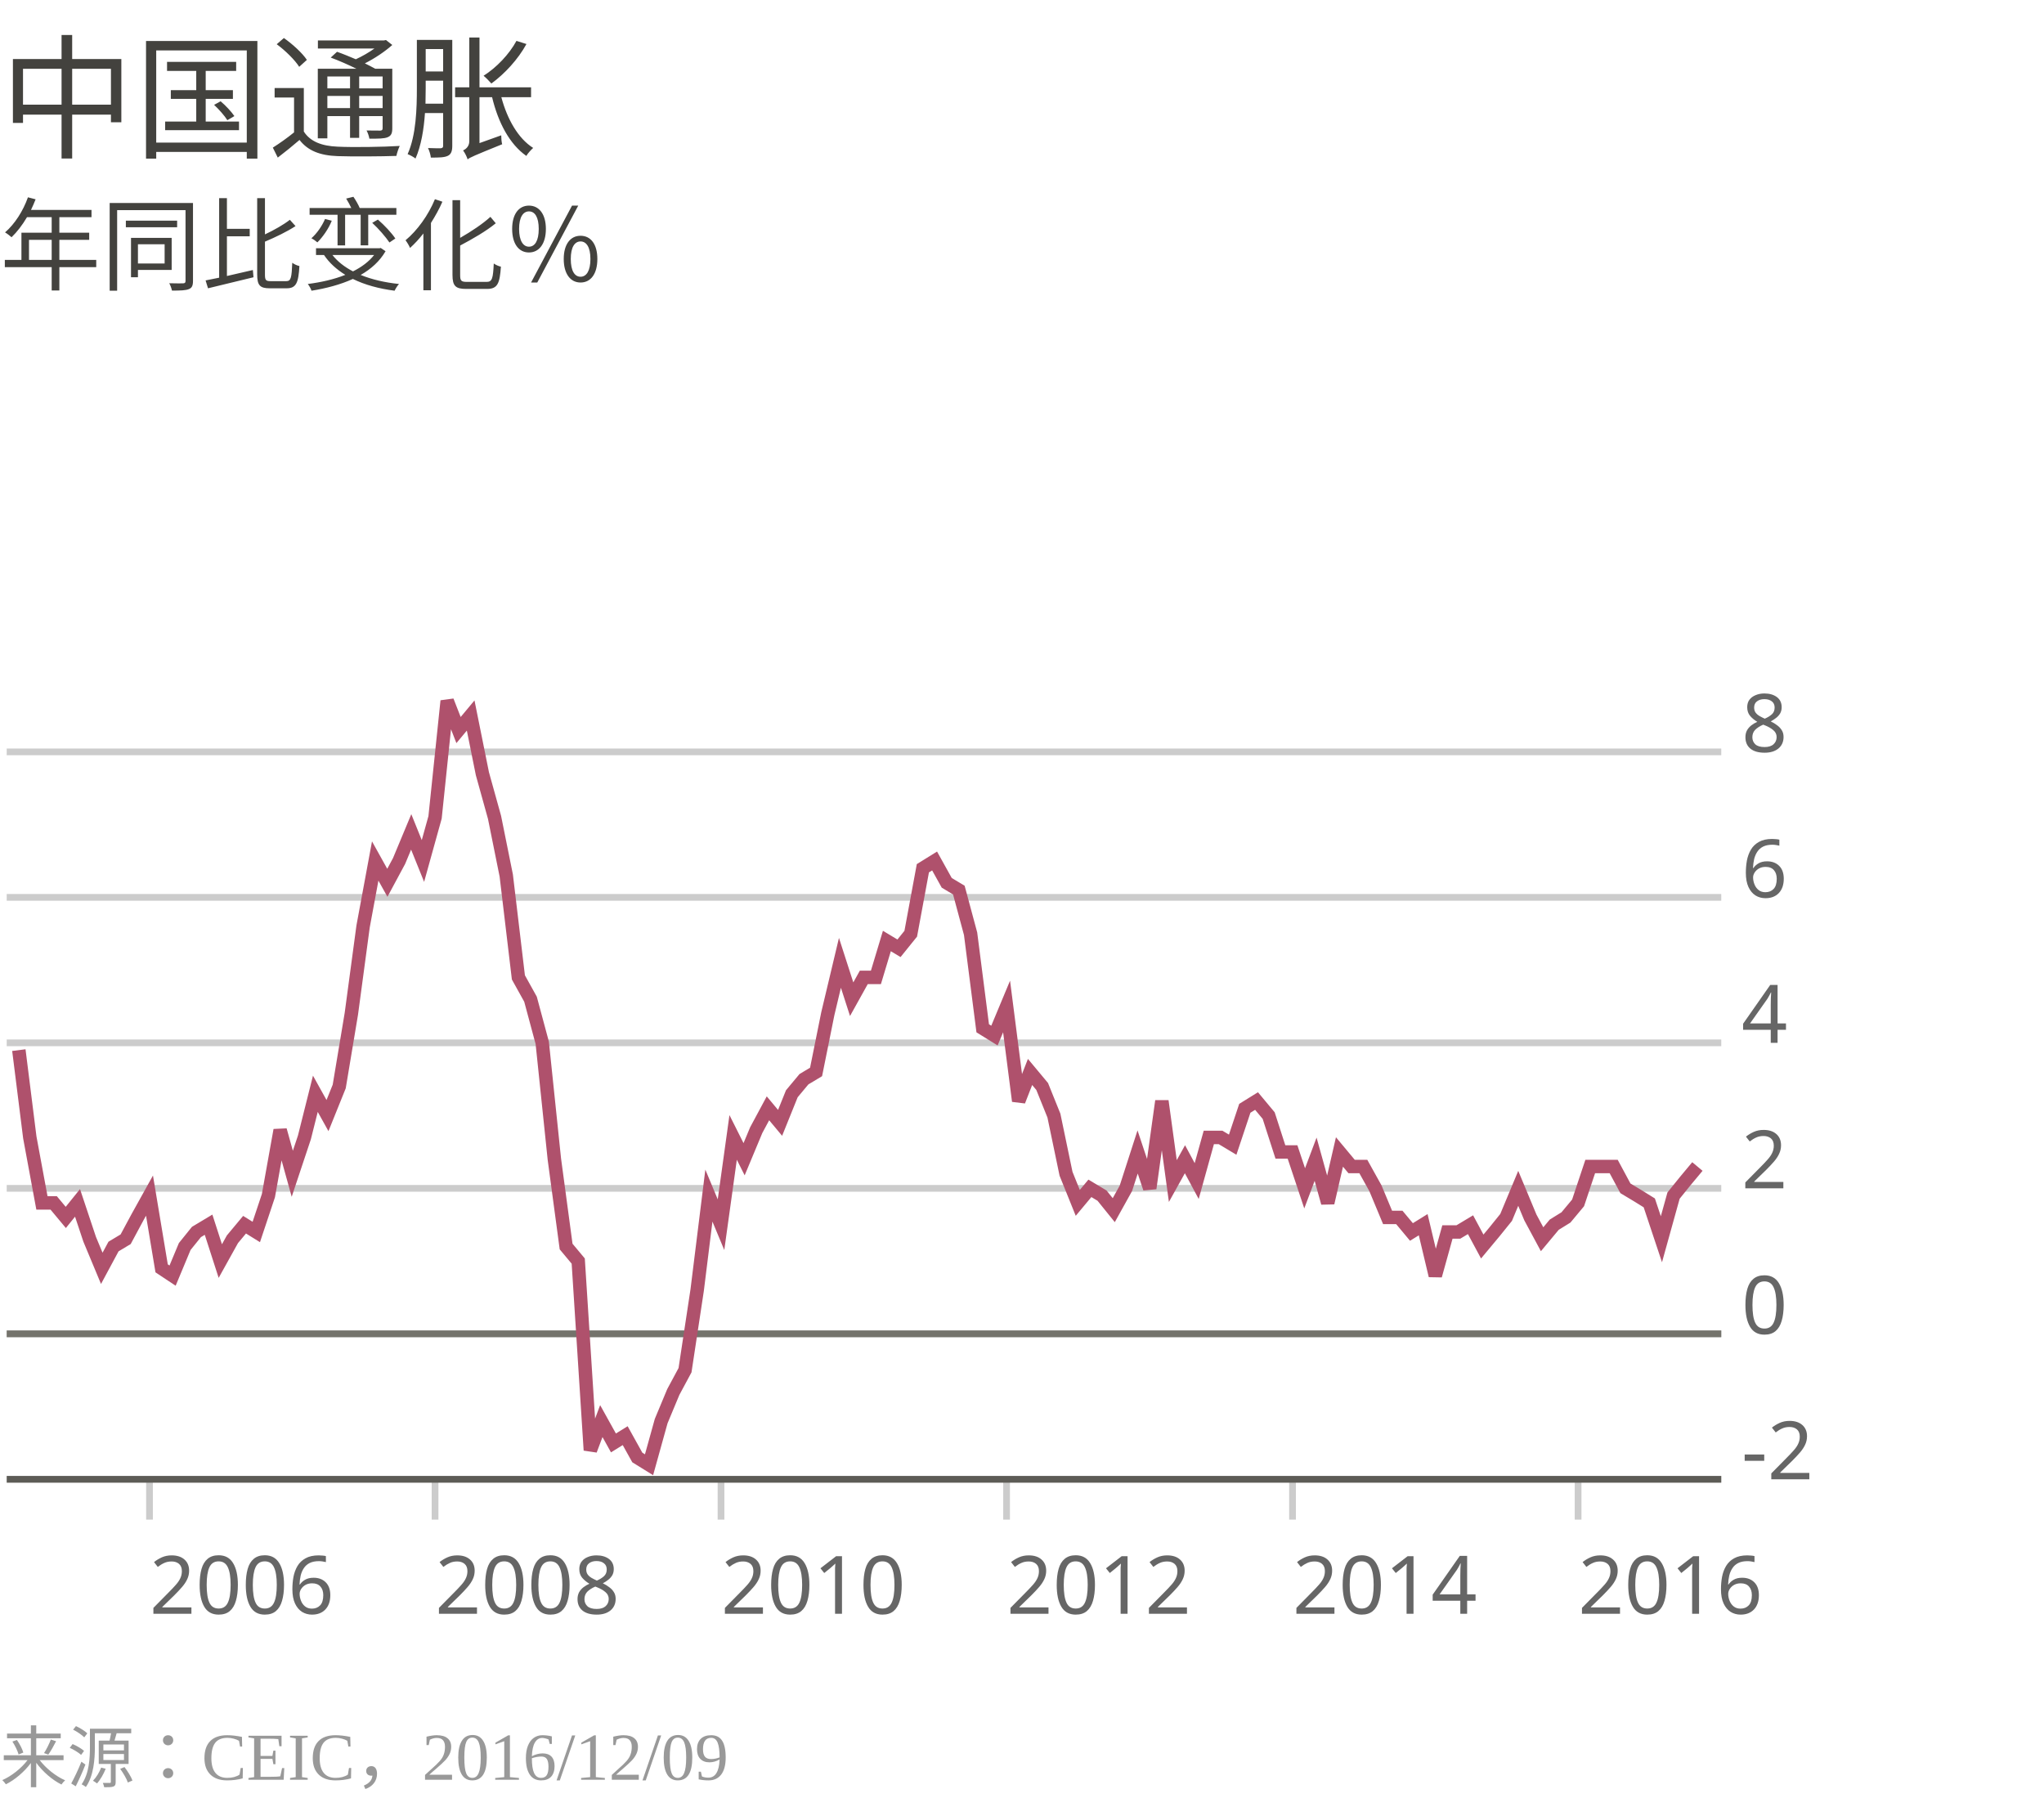
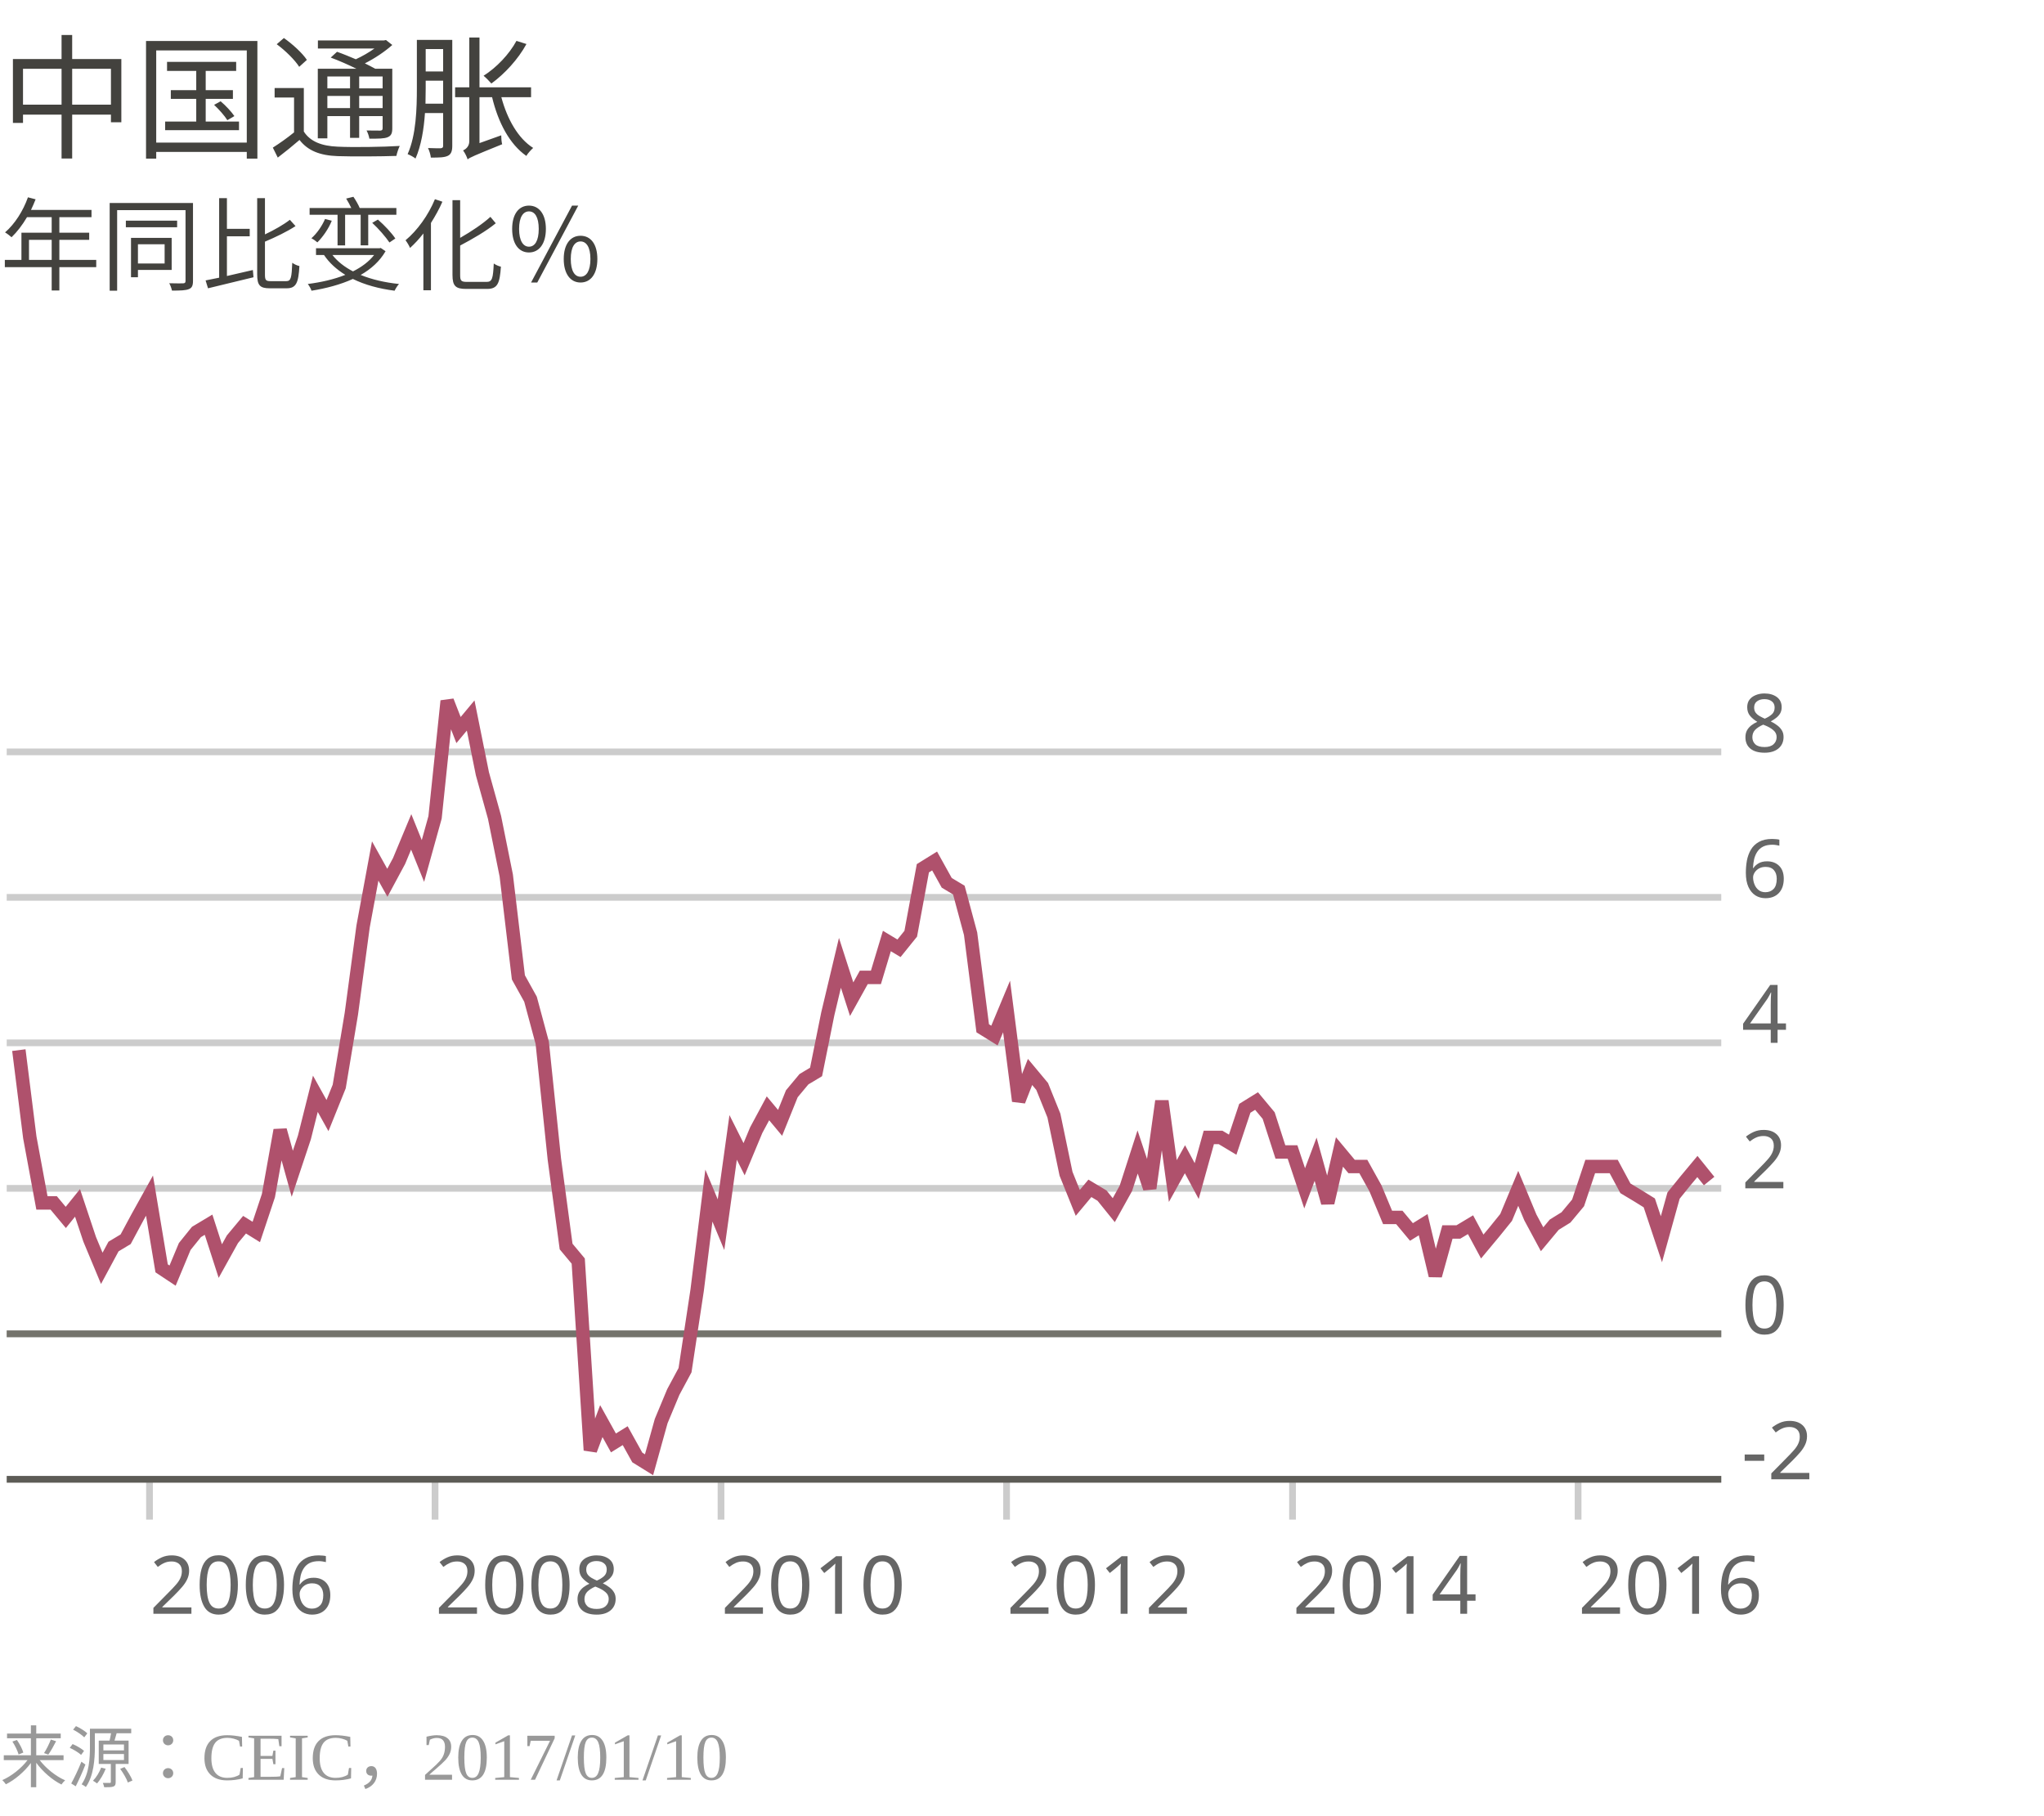
<svg xmlns="http://www.w3.org/2000/svg" viewBox="0 0 304 270">
  <text class="chart-title" fill="#43423e" font-size="20" y="22">中国通胀</text>
  <text class="chart-subtitle" fill="#43423e" font-size="15" y="42">年同比变化％</text>
-   <text class="chart-source" font-size="10" fill-opacity="0.4" y="265">来源：CEIC，2016/12/09</text>
+   <text class="chart-source" font-size="10" fill-opacity="0.4" y="265">来源：CEIC，2017/01/10</text>
  <g transform="translate(1,100)">
    <g transform="translate(0,120)" class="x axis">
      <g class="tick" style="" transform="translate(21.23546,0)">
        <line y2="6" x2="0" fill="none" stroke="#000" stroke-opacity="0.2" />
        <text dy="0" style="" y="20" x="0" font-family="MetricWeb,sans-serif" fill-opacity="0.6" font-size="12" text-anchor="start">2006</text>
      </g>
      <g class="tick" style="" transform="translate(63.70637,0)">
        <line y2="6" x2="0" fill="none" stroke="#000" stroke-opacity="0.2" />
        <text dy="0" style="" y="20" x="0" font-family="MetricWeb,sans-serif" fill-opacity="0.6" font-size="12" text-anchor="start">2008</text>
      </g>
      <g class="tick" style="" transform="translate(106.2355,0)">
        <line y2="6" x2="0" fill="none" stroke="#000" stroke-opacity="0.2" />
        <text dy="0" style="" y="20" x="0" font-family="MetricWeb,sans-serif" fill-opacity="0.6" font-size="12" text-anchor="start">2010</text>
      </g>
      <g class="tick" style="" transform="translate(148.7064,0)">
        <line y2="6" x2="0" fill="none" stroke="#000" stroke-opacity="0.2" />
        <text dy="0" style="" y="20" x="0" font-family="MetricWeb,sans-serif" fill-opacity="0.6" font-size="12" text-anchor="start">2012</text>
      </g>
      <g class="tick" style="" transform="translate(191.2355,0)">
        <line y2="6" x2="0" fill="none" stroke="#000" stroke-opacity="0.2" />
        <text dy="0" style="" y="20" x="0" font-family="MetricWeb,sans-serif" fill-opacity="0.6" font-size="12" text-anchor="start">2014</text>
      </g>
      <g class="tick" style="" transform="translate(233.7064,0)">
        <line y2="6" x2="0" fill="none" stroke="#000" stroke-opacity="0.2" />
        <text dy="0" style="" y="20" x="0" font-family="MetricWeb,sans-serif" fill-opacity="0.6" font-size="12" text-anchor="start">2016</text>
      </g>
      <path class="domain" d="M0,0V0H255V0" fill="none" stroke="#74736c" />
    </g>
    <g transform="translate(255,0)" class="y axis">
      <g class="tick" style="" transform="translate(0,120)">
        <line x2="-255" y2="0" fill="none" stroke="#000" stroke-opacity="0.2" />
        <text dy="0" style="text-anchor: start;" x="3" y="0" font-family="MetricWeb,sans-serif" fill-opacity="0.6" font-size="12">-2</text>
      </g>
      <g class="tick" style="" transform="translate(0,98.36364)">
        <line x2="-255" y2="0" fill="none" stroke="#000" stroke-opacity="0.2" />
        <text dy="0" style="text-anchor: start;" x="3" y="0" font-family="MetricWeb,sans-serif" fill-opacity="0.6" font-size="12">0</text>
      </g>
      <g class="tick" style="" transform="translate(0,76.72727)">
        <line x2="-255" y2="0" fill="none" stroke="#000" stroke-opacity="0.2" />
        <text dy="0" style="text-anchor: start;" x="3" y="0" font-family="MetricWeb,sans-serif" fill-opacity="0.6" font-size="12">2</text>
      </g>
      <g class="tick" style="" transform="translate(0,55.09091)">
        <line x2="-255" y2="0" fill="none" stroke="#000" stroke-opacity="0.2" />
        <text dy="0" style="text-anchor: start;" x="3" y="0" font-family="MetricWeb,sans-serif" fill-opacity="0.6" font-size="12">4</text>
      </g>
      <g class="tick" style="" transform="translate(0,33.45455)">
        <line x2="-255" y2="0" fill="none" stroke="#000" stroke-opacity="0.2" />
        <text dy="0" style="text-anchor: start;" x="3" y="0" font-family="MetricWeb,sans-serif" fill-opacity="0.6" font-size="12">6</text>
      </g>
      <g class="tick" style="" transform="translate(0,11.81818)">
        <line x2="-255" y2="0" fill="none" stroke="#000" stroke-opacity="0.2" />
        <text dy="0" style="text-anchor: start;" x="3" y="0" font-family="MetricWeb,sans-serif" fill-opacity="0.6" font-size="12">8</text>
      </g>
      <path class="domain" d="M-255,1H0V120H-255" fill="none" stroke="#000" stroke-opacity="0" />
      <line class="highlight-line" x1="0" x2="-255" y1="98.364" y2="98.364" fill="none" stroke="#74736c" />
    </g>
    <g>
-       <path d="M1.804,56.173L3.433,69.155L5.236,78.891L6.982,78.891L8.785,81.055L10.53,78.891L12.334,84.3L14.138,88.627L15.883,85.382L17.687,84.3L19.432,81.055L21.235,77.809L23.039,88.627L24.668,89.709L26.472,85.382L28.217,83.218L30.021,82.136L31.766,87.545L33.569,84.3L35.373,82.136L37.118,83.218L38.922,77.809L40.667,68.073L42.471,74.564L44.274,69.155L45.903,62.664L47.707,65.909L49.452,61.582L51.256,50.764L53.001,37.782L54.805,28.045L56.608,31.291L58.354,28.045L60.157,23.718L61.903,28.045L63.706,21.555L65.51,4.245L67.197,8.573L69.001,6.409L70.746,15.064L72.55,21.555L74.295,30.209L76.099,45.355L77.902,48.6L79.648,55.091L81.451,72.4L83.196,85.382L85,87.545L86.804,115.673L88.433,111.345L90.236,114.591L91.982,113.509L93.785,116.755L95.53,117.836L97.334,111.345L99.138,107.018L100.883,103.773L102.687,91.873L104.432,77.809L106.235,82.136L108.039,69.155L109.668,72.4L111.472,68.073L113.217,64.827L115.021,66.991L116.766,62.664L118.569,60.5L120.373,59.418L122.118,50.764L123.922,43.191L125.667,48.6L127.471,45.355L129.274,45.355L130.903,39.945L132.707,41.027L134.452,38.864L136.256,29.127L138.001,28.045L139.805,31.291L141.608,32.373L143.354,38.864L145.157,52.927L146.903,54.009L148.706,49.682L150.51,63.745L152.197,59.418L154.001,61.582L155.746,65.909L157.55,74.564L159.295,78.891L161.099,76.727L162.902,77.809L164.648,79.973L166.451,76.727L168.196,71.318L170,76.727L171.804,63.745L173.433,75.645L175.236,72.4L176.982,75.645L178.785,69.155L180.53,69.155L182.334,70.236L184.138,64.827L185.883,63.745L187.687,65.909L189.432,71.318L191.235,71.318L193.039,76.727L194.668,72.4L196.472,78.891L198.217,71.318L200.021,73.482L201.766,73.482L203.569,76.727L205.373,81.055L207.118,81.055L208.922,83.218L210.667,82.136L212.471,89.709L214.274,83.218L215.903,83.218L217.707,82.136L219.452,85.382L221.256,83.218L223.001,81.055L224.805,76.727L226.608,81.055L228.354,84.3L230.157,82.136L231.903,81.055L233.706,78.891L235.51,73.482L237.197,73.482L239.001,73.482L240.746,76.727L242.55,77.809L244.295,78.891L246.099,84.3L247.902,77.809L249.648,75.645L251.451,73.482" stroke-width="2" fill="none" stroke="#af516c" />
+       <path d="M1.804,56.173L3.433,69.155L5.236,78.891L6.982,78.891L8.785,81.055L10.53,78.891L12.334,84.3L14.138,88.627L15.883,85.382L17.687,84.3L19.432,81.055L21.235,77.809L23.039,88.627L24.668,89.709L26.472,85.382L28.217,83.218L30.021,82.136L31.766,87.545L33.569,84.3L35.373,82.136L37.118,83.218L38.922,77.809L40.667,68.073L42.471,74.564L44.274,69.155L45.903,62.664L47.707,65.909L49.452,61.582L51.256,50.764L53.001,37.782L54.805,28.045L56.608,31.291L58.354,28.045L60.157,23.718L61.903,28.045L63.706,21.555L65.51,4.245L67.197,8.573L69.001,6.409L70.746,15.064L72.55,21.555L74.295,30.209L76.099,45.355L77.902,48.6L79.648,55.091L81.451,72.4L83.196,85.382L85,87.545L86.804,115.673L88.433,111.345L90.236,114.591L91.982,113.509L93.785,116.755L95.53,117.836L97.334,111.345L99.138,107.018L100.883,103.773L102.687,91.873L104.432,77.809L106.235,82.136L108.039,69.155L109.668,72.4L111.472,68.073L113.217,64.827L115.021,66.991L116.766,62.664L118.569,60.5L120.373,59.418L122.118,50.764L123.922,43.191L125.667,48.6L127.471,45.355L129.274,45.355L130.903,39.945L132.707,41.027L134.452,38.864L136.256,29.127L138.001,28.045L139.805,31.291L141.608,32.373L143.354,38.864L145.157,52.927L146.903,54.009L148.706,49.682L150.51,63.745L152.197,59.418L154.001,61.582L155.746,65.909L157.55,74.564L159.295,78.891L161.099,76.727L162.902,77.809L164.648,79.973L166.451,76.727L168.196,71.318L170,76.727L171.804,63.745L173.433,75.645L175.236,72.4L176.982,75.645L178.785,69.155L180.53,69.155L182.334,70.236L184.138,64.827L185.883,63.745L187.687,65.909L189.432,71.318L191.235,71.318L193.039,76.727L194.668,72.4L196.472,78.891L198.217,71.318L200.021,73.482L201.766,73.482L203.569,76.727L205.373,81.055L207.118,81.055L208.922,83.218L210.667,82.136L212.471,89.709L214.274,83.218L215.903,83.218L217.707,82.136L219.452,85.382L221.256,83.218L223.001,81.055L224.805,76.727L226.608,81.055L228.354,84.3L230.157,82.136L231.903,81.055L233.706,78.891L235.51,73.482L237.197,73.482L239.001,73.482L240.746,76.727L242.55,77.809L244.295,78.891L246.099,84.3L247.902,77.809L249.648,75.645L251.451,73.482L253.196,75.645" stroke-width="2" fill="none" stroke="#af516c" />
    </g>
  </g>
</svg>
